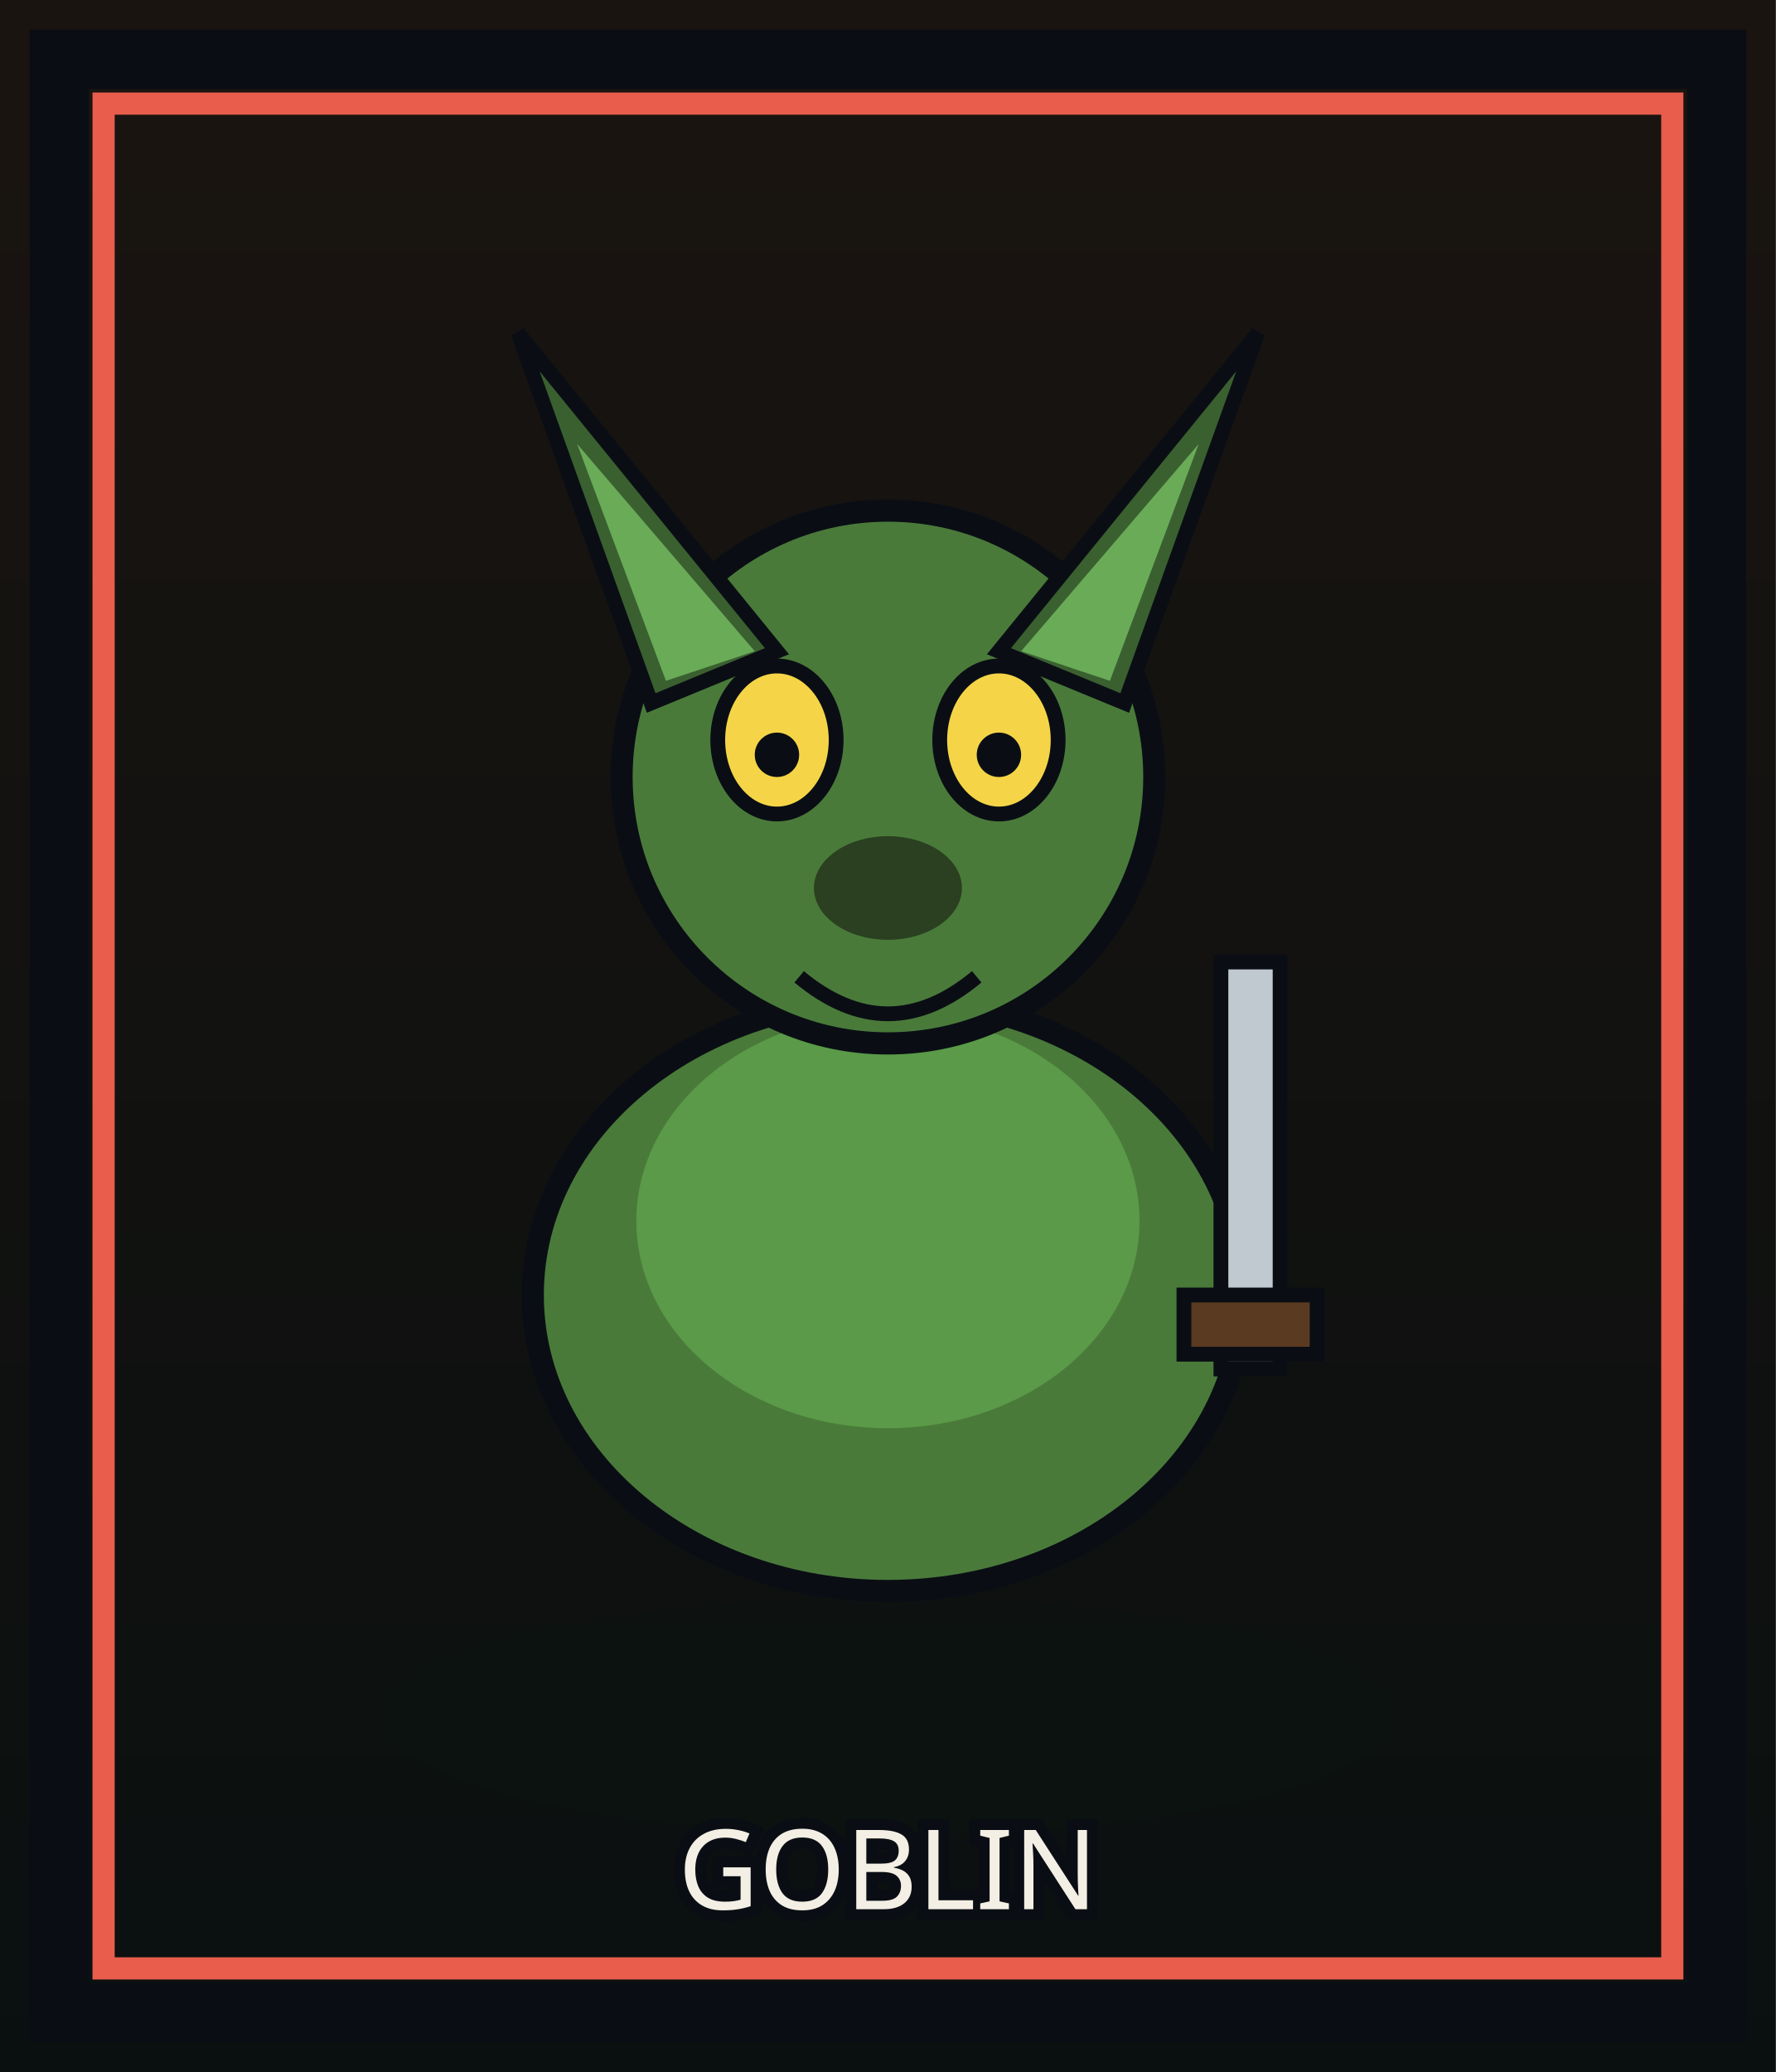
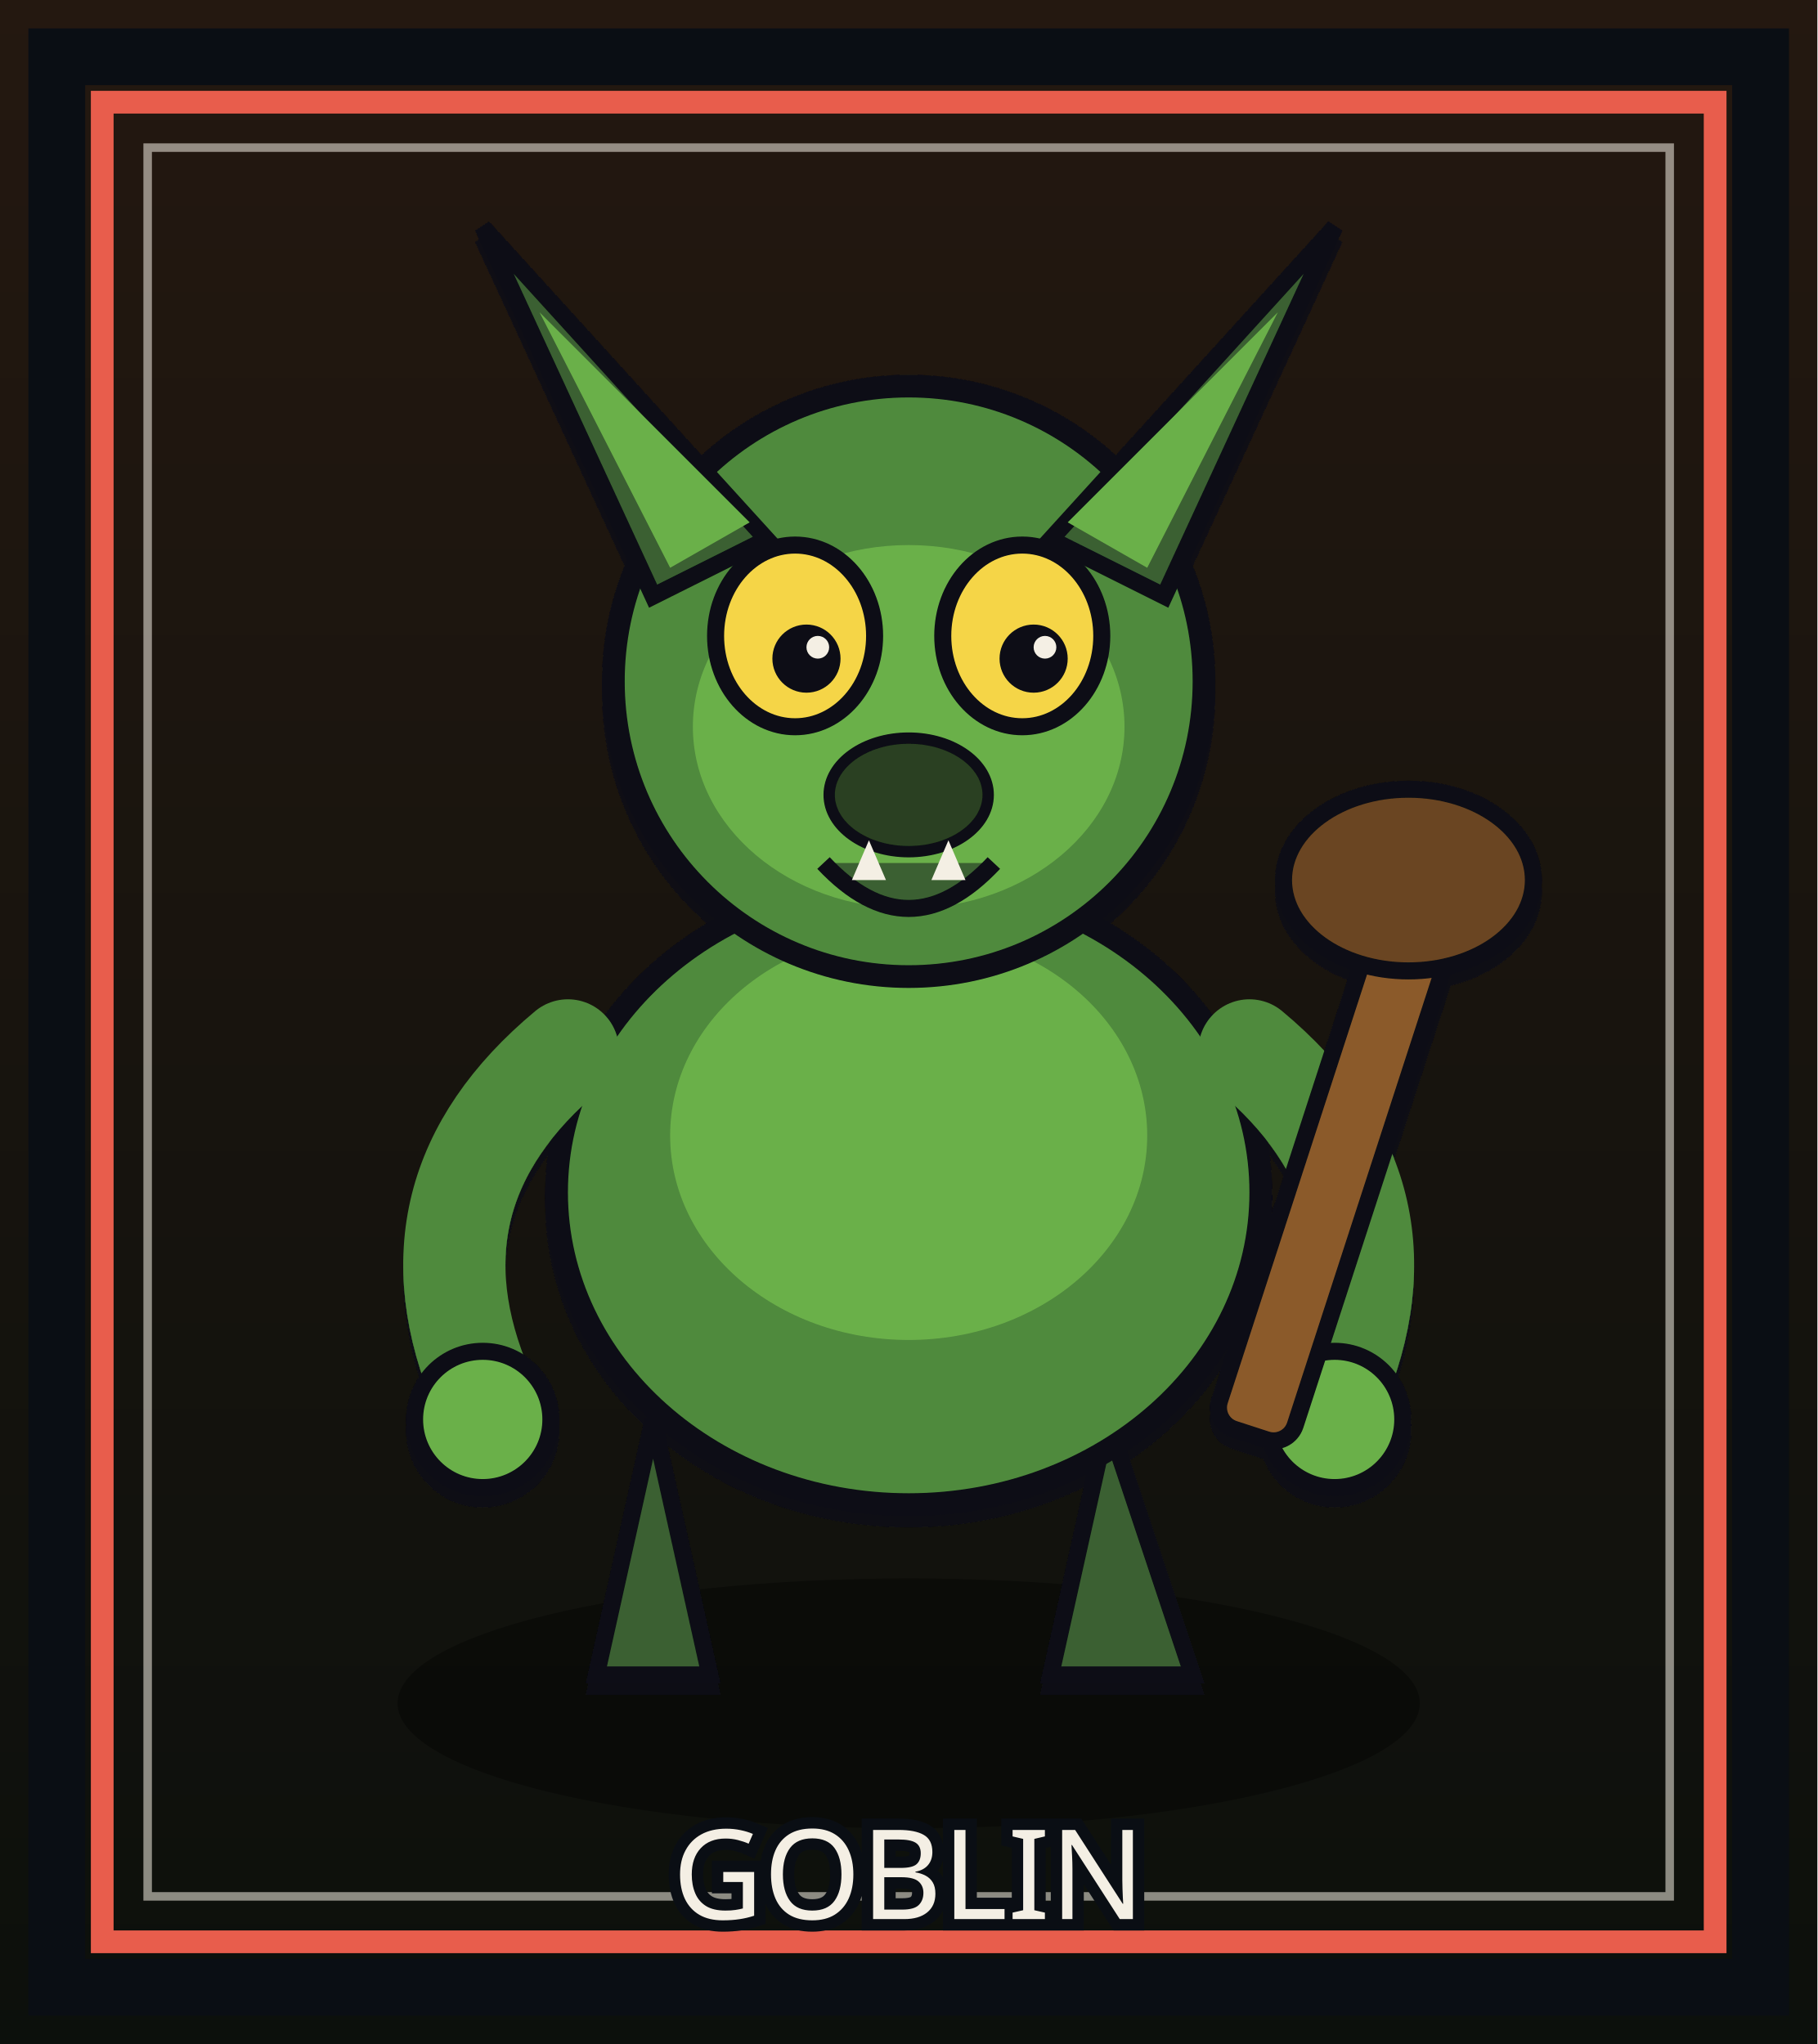
- <svg xmlns="http://www.w3.org/2000/svg" width="240" height="280" viewBox="0 0 240 280" fill="none">
+ <svg xmlns="http://www.w3.org/2000/svg" width="320" height="360" viewBox="0 0 320 360" fill="none">
  <defs>
    <linearGradient id="bg" x1="0" y1="0" x2="0" y2="1">
-       <stop offset="0%" stop-color="#1a1410" />
-       <stop offset="100%" stop-color="#0a1010" />
+       <stop offset="0%" stop-color="#241810" />
+       <stop offset="100%" stop-color="#0c100c" />
    </linearGradient>
+     <filter id="ink" x="-20%" y="-20%" width="140%" height="140%">
+       <feDropShadow dx="0" dy="2" stdDeviation="0" flood-color="#0a0e14" flood-opacity="0.9" />
+     </filter>
  </defs>
-   <rect width="240" height="280" fill="url(#bg)" />
-   <ellipse cx="120" cy="232" rx="68" ry="16" fill="#0a1410" opacity="0.45" />
-   <ellipse cx="120" cy="175" rx="48" ry="40" fill="#4a7a3a" stroke="#0a0e14" stroke-width="3" />
-   <ellipse cx="120" cy="165" rx="34" ry="28" fill="#5a9a48" />
-   <circle cx="120" cy="105" r="36" fill="#4a7a3a" stroke="#0a0e14" stroke-width="3" />
-   <path d="M88 95 L70 45 L105 88Z" fill="#3a6030" stroke="#0a0e14" stroke-width="2" />
-   <path d="M152 95 L170 45 L135 88Z" fill="#3a6030" stroke="#0a0e14" stroke-width="2" />
-   <path d="M90 92 L78 60 L102 88Z" fill="#6aab58" />
-   <path d="M150 92 L162 60 L138 88Z" fill="#6aab58" />
-   <ellipse cx="105" cy="100" rx="8" ry="10" fill="#f5d547" stroke="#0a0e14" stroke-width="2" />
-   <ellipse cx="135" cy="100" rx="8" ry="10" fill="#f5d547" stroke="#0a0e14" stroke-width="2" />
-   <circle cx="105" cy="102" r="3" fill="#0a0e14" />
-   <circle cx="135" cy="102" r="3" fill="#0a0e14" />
-   <ellipse cx="120" cy="120" rx="10" ry="7" fill="#2a4020" />
-   <path d="M108 132 Q120 142 132 132" stroke="#0a0e14" stroke-width="2" fill="none" />
-   <rect x="165" y="130" width="8" height="55" fill="#c0c8d0" stroke="#0a0e14" stroke-width="2" />
-   <rect x="160" y="175" width="18" height="8" fill="#5a3a20" stroke="#0a0e14" stroke-width="2" />
-   <rect x="8" y="8" width="224" height="264" fill="none" stroke="#0a0e14" stroke-width="8" />
-   <rect x="14" y="14" width="212" height="252" fill="none" stroke="#e85d4c" stroke-width="3" />
-   <text x="120" y="258" text-anchor="middle" font-family="Impact, Arial Black, sans-serif" font-size="15" fill="#f4efe4" stroke="#0a0e14" stroke-width="3" paint-order="stroke">GOBLIN</text>
+   <rect width="320" height="360" fill="url(#bg)" />
+   <ellipse cx="160" cy="300" rx="90" ry="22" fill="#000" opacity="0.35" />
+   <g filter="url(#ink)">
+     <path d="M115 250 L105 295 L125 295 Z" fill="#3a6030" stroke="#0a0e14" stroke-width="3" />
+     <path d="M195 250 L185 295 L210 295 Z" fill="#3a6030" stroke="#0a0e14" stroke-width="3" />
+     <ellipse cx="160" cy="210" rx="62" ry="55" fill="#4f8a3c" stroke="#0a0e14" stroke-width="4" />
+     <ellipse cx="160" cy="200" rx="42" ry="36" fill="#6bb04a" />
+     <path d="M100 185 Q70 210 85 245" fill="none" stroke="#4f8a3c" stroke-width="18" stroke-linecap="round" />
+     <path d="M220 185 Q250 210 235 245" fill="none" stroke="#4f8a3c" stroke-width="18" stroke-linecap="round" />
+     <circle cx="85" cy="250" r="12" fill="#6bb04a" stroke="#0a0e14" stroke-width="3" />
+     <circle cx="235" cy="250" r="12" fill="#6bb04a" stroke="#0a0e14" stroke-width="3" />
+     <rect x="228" y="160" width="14" height="95" rx="4" fill="#8b5a2b" stroke="#0a0e14" stroke-width="3" transform="rotate(18 235 207)" />
+     <ellipse cx="248" cy="155" rx="22" ry="16" fill="#6a4420" stroke="#0a0e14" stroke-width="3" />
+     <circle cx="160" cy="120" r="52" fill="#4f8a3c" stroke="#0a0e14" stroke-width="4" />
+     <ellipse cx="160" cy="128" rx="38" ry="32" fill="#6bb04a" />
+     <path d="M115 105 L85 40 L135 95 Z" fill="#3a6030" stroke="#0a0e14" stroke-width="3" />
+     <path d="M205 105 L235 40 L185 95 Z" fill="#3a6030" stroke="#0a0e14" stroke-width="3" />
+     <path d="M118 100 L95 55 L132 92 Z" fill="#6bb04a" />
+     <path d="M202 100 L225 55 L188 92 Z" fill="#6bb04a" />
+     <ellipse cx="140" cy="112" rx="14" ry="16" fill="#f5d547" stroke="#0a0e14" stroke-width="3" />
+     <ellipse cx="180" cy="112" rx="14" ry="16" fill="#f5d547" stroke="#0a0e14" stroke-width="3" />
+     <circle cx="142" cy="116" r="6" fill="#0a0e14" />
+     <circle cx="182" cy="116" r="6" fill="#0a0e14" />
+     <circle cx="144" cy="114" r="2" fill="#f4efe4" />
+     <circle cx="184" cy="114" r="2" fill="#f4efe4" />
+     <ellipse cx="160" cy="140" rx="14" ry="10" fill="#2a4020" stroke="#0a0e14" stroke-width="2" />
+     <path d="M145 152 Q160 168 175 152" fill="#3a6030" stroke="#0a0e14" stroke-width="3" />
+     <path d="M150 155 L153 148 L156 155" fill="#f4efe4" />
+     <path d="M164 155 L167 148 L170 155" fill="#f4efe4" />
+   </g>
+   <rect x="10" y="10" width="300" height="340" fill="none" stroke="#0a0e14" stroke-width="10" />
+   <rect x="18" y="18" width="284" height="324" fill="none" stroke="#e85d4c" stroke-width="4" />
+   <rect x="26" y="26" width="268" height="308" fill="none" stroke="#f4efe4" stroke-width="1.5" opacity="0.55" />
+   <text x="160" y="338" text-anchor="middle" font-family="Impact, Arial Black, sans-serif" font-size="22" fill="#f4efe4" stroke="#0a0e14" stroke-width="4" paint-order="stroke">GOBLIN</text>
</svg>
